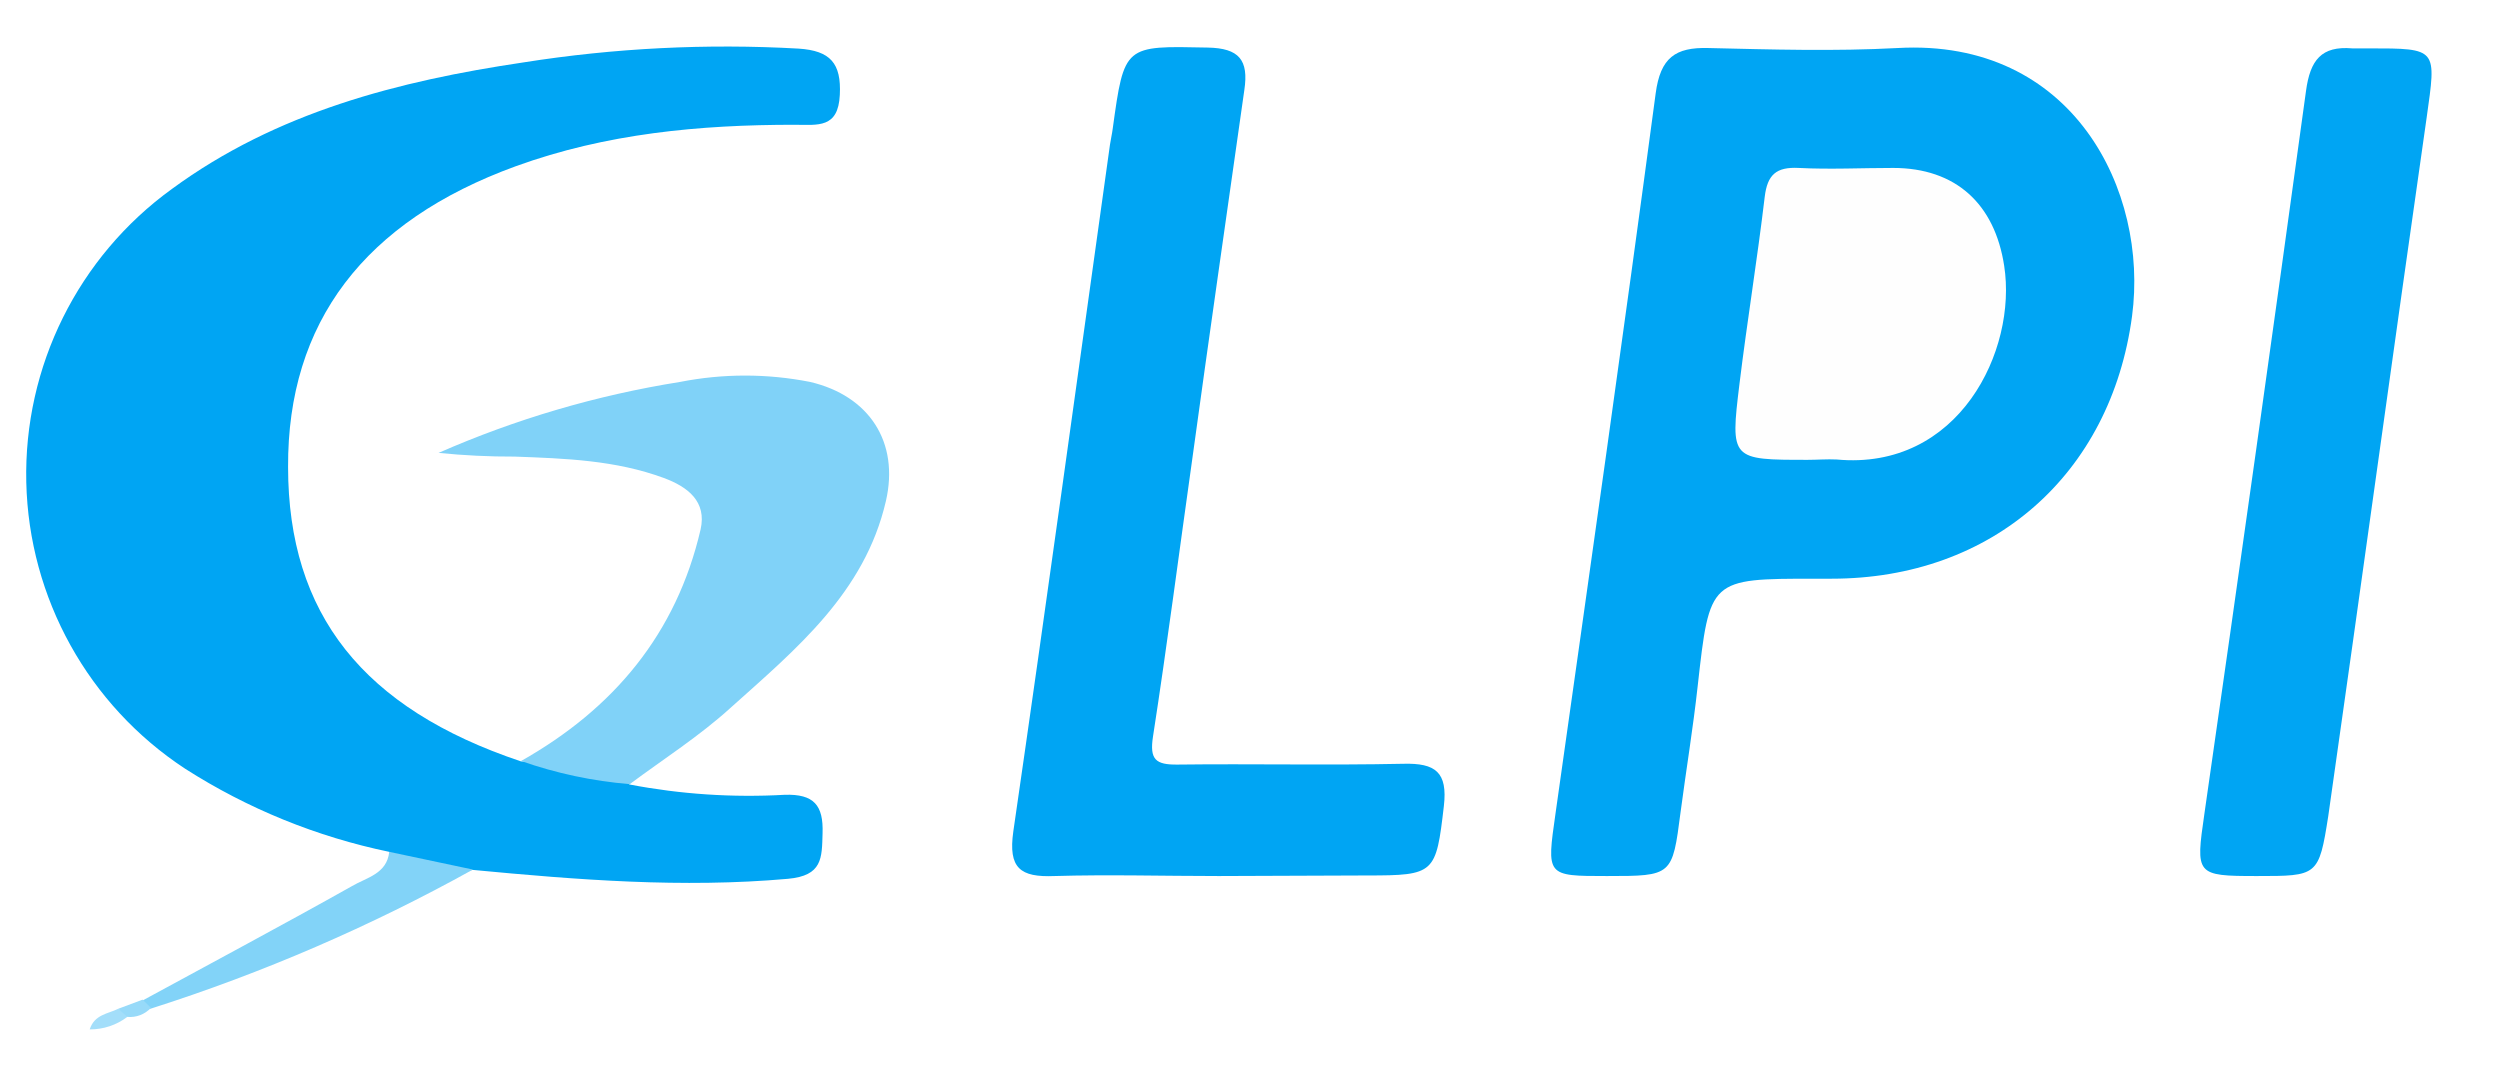
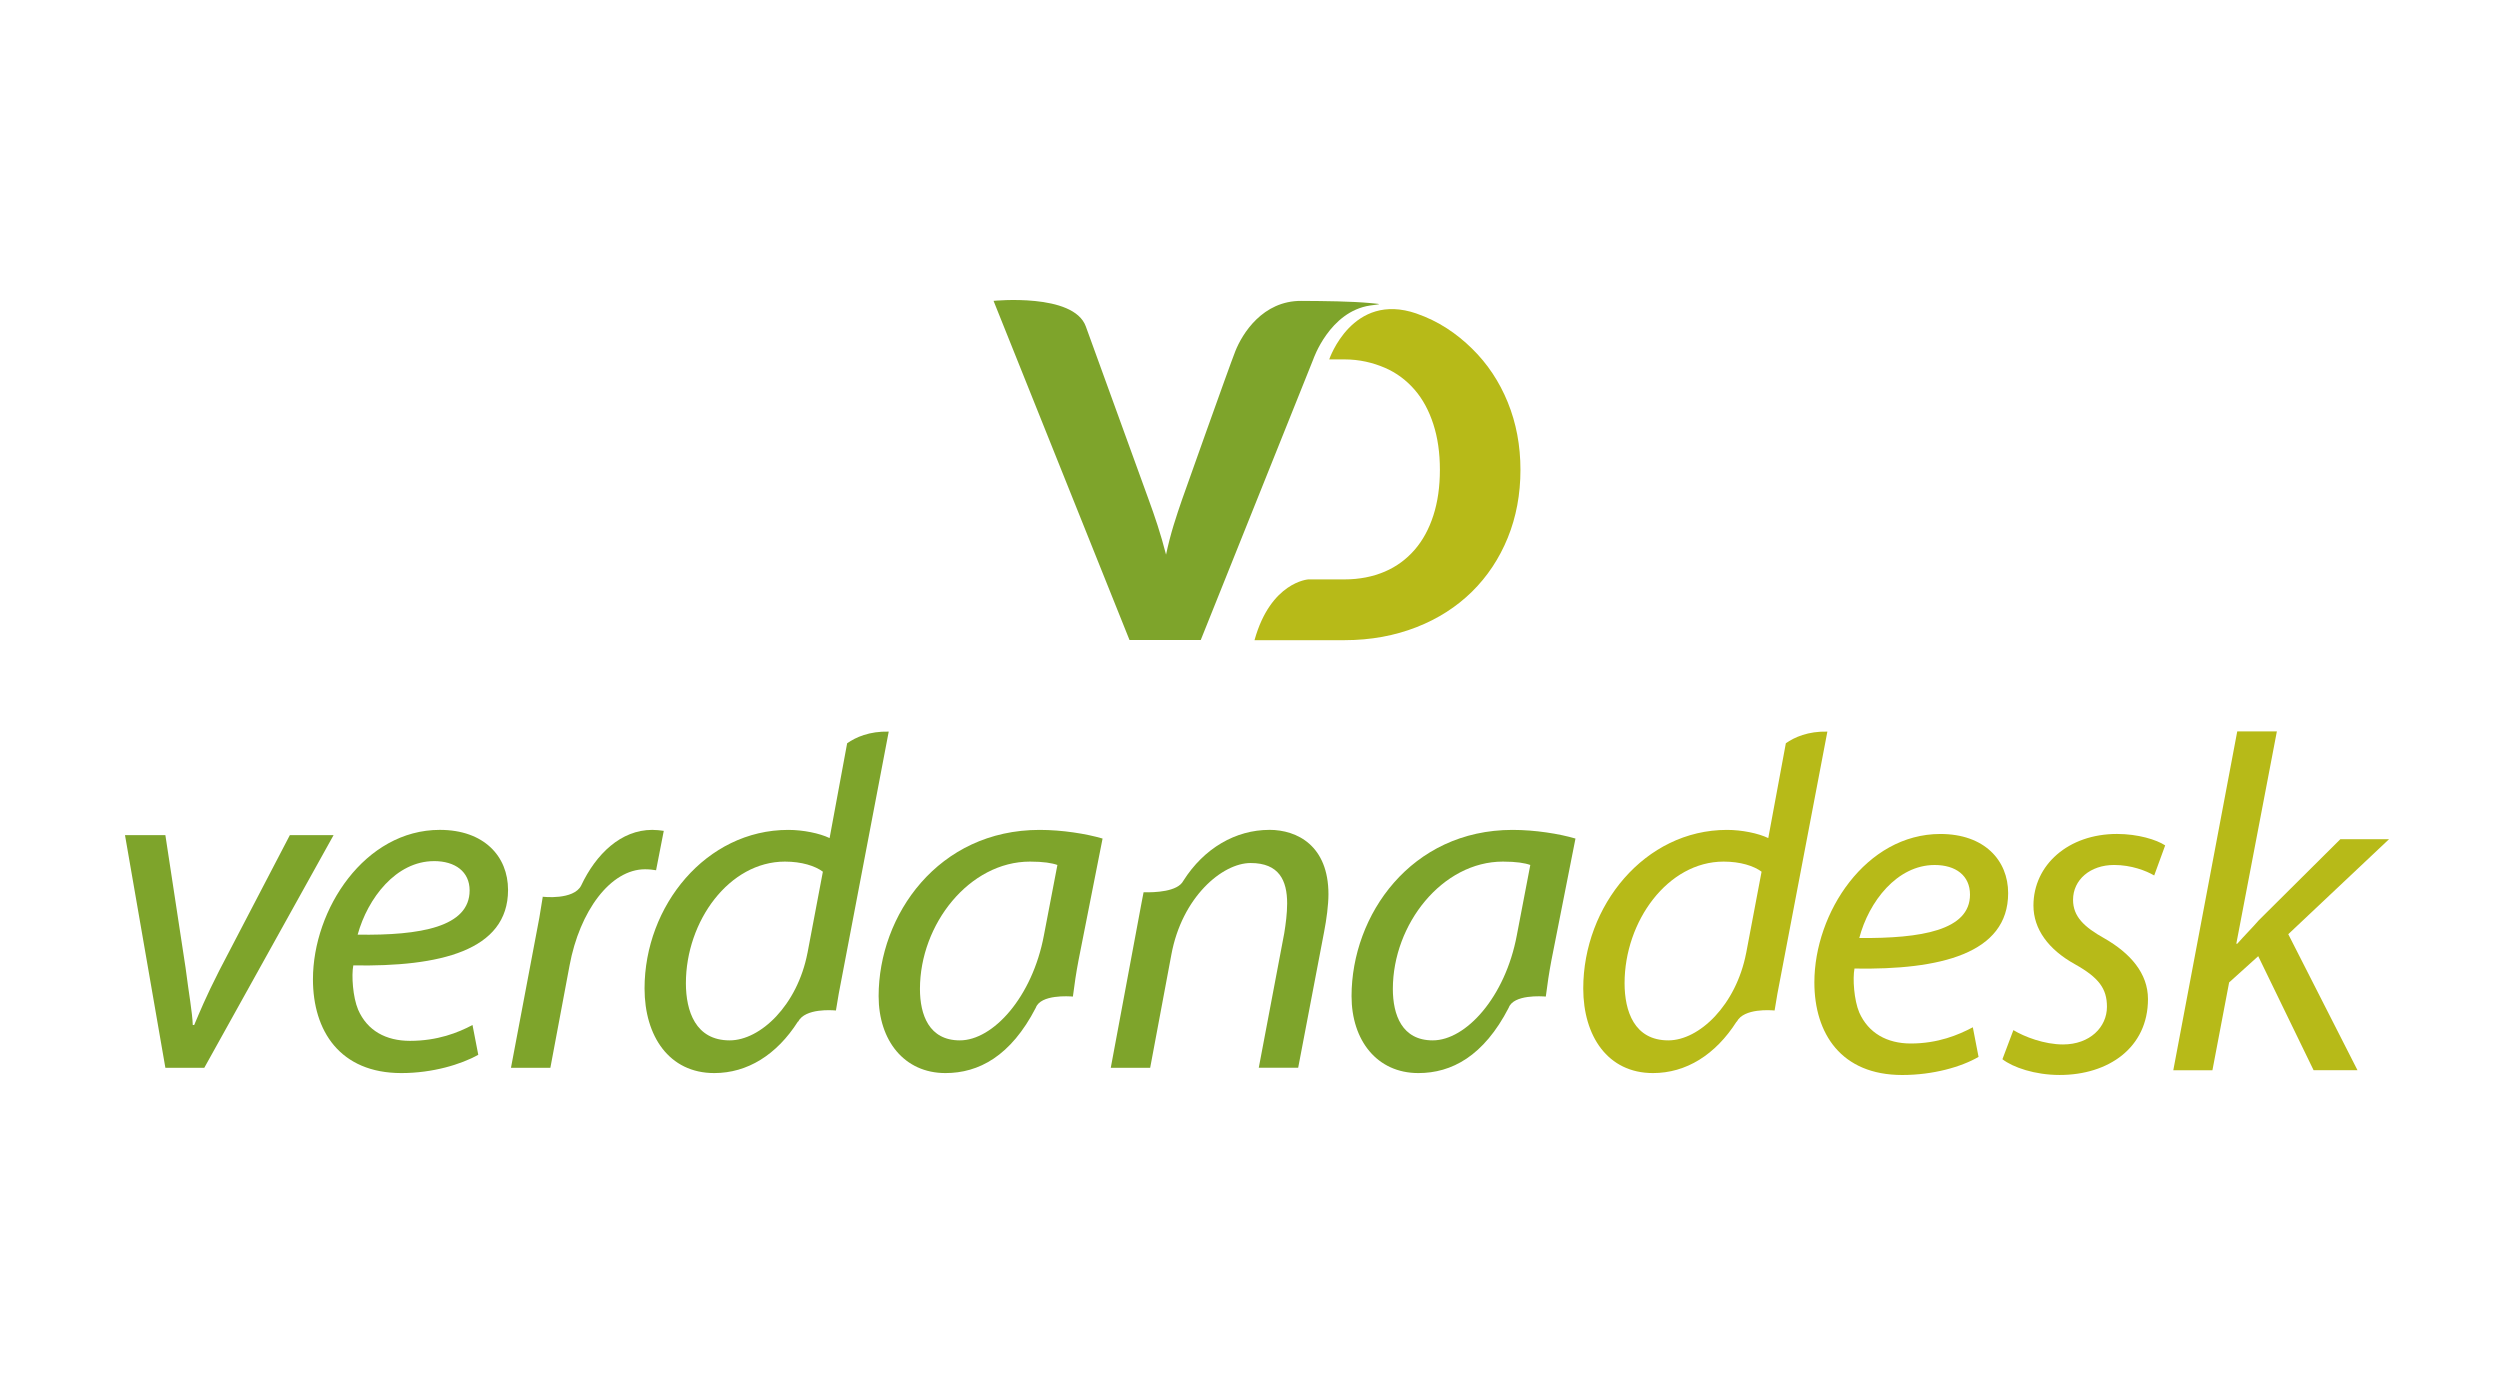
- <svg xmlns="http://www.w3.org/2000/svg" id="Calque_1" data-name="Calque 1" viewBox="0 0 216 92">
-   <defs>
-     <style>.cls-1{fill:#00a5f3;}.cls-2{fill:#80d2f8;}.cls-3{fill:#82d3f8;}.cls-4{fill:#a3defa;}.cls-5{fill:#97daf9;}.cls-6{fill:#fefefe;}</style>
-   </defs>
-   <path class="cls-1" d="M33.63,73.6A52.48,52.48,0,0,1,16,66.42a30.43,30.43,0,0,1-1.14-50.1C23.89,9.7,34.4,7,45.24,5.39A111.91,111.91,0,0,1,69,4.2c2.74.18,3.7,1.26,3.56,4-.14,2.9-1.88,2.59-3.91,2.58-8.2,0-16.28.75-24.08,3.58-13.09,4.76-19.74,13.5-19.68,26C24.9,53.05,31.37,61.21,45,65.78c3.21.25,6.58-.22,9.39,2a54.86,54.86,0,0,0,13.41.89c2.53-.08,3.35.91,3.27,3.32-.06,2.15,0,3.67-3,3.94-9.12.81-18.16.09-27.22-.77C38.24,75.64,35.72,75.63,33.63,73.6Z" />
-   <path class="cls-1" d="M138.84,75.69c-5.28,0-5.21,0-4.44-5.43,2.93-20.72,5.88-41.44,8.65-62.19.41-3.08,1.69-4,4.56-3.92,5.45.13,10.91.29,16.34,0,15.17-.86,21.7,12.36,20.26,23.16C182.38,41,172.12,50,158.25,50h-1.43c-9.13,0-9.1,0-10.14,9.28-.4,3.65-1,7.26-1.48,10.9C144.49,75.67,144.49,75.69,138.84,75.69Z" />
-   <path class="cls-1" d="M105.3,75.69c-4.74,0-9.47-.14-14.2,0-2.95.12-4-.67-3.55-3.85,2.87-19.76,5.58-39.55,8.35-59.33.07-.47.18-.93.24-1.4,1-7.24,1-7.15,8.2-7,2.72.05,3.56,1.07,3.17,3.67C106,18.45,104.46,29.1,103,39.75c-1.13,8-2.15,15.93-3.38,23.88-.31,2,.23,2.45,2.11,2.43,6.51-.08,13,.07,19.53-.07,2.76-.07,3.83.72,3.49,3.65-.68,5.84-.77,6-6.63,6Z" />
-   <path class="cls-1" d="M195,75.69c-5.31,0-5.3-.11-4.54-5.38q4.49-31.22,8.78-62.46c.36-2.65,1.32-3.9,4-3.67.47,0,.94,0,1.42,0,6,0,5.84,0,5,6-2.88,20.1-5.63,40.23-8.5,60.34C200.35,75.7,200.23,75.69,195,75.69Z" />
-   <path class="cls-2" d="M54.41,67.75a37.67,37.67,0,0,1-9.39-2c8-4.51,13.42-11,15.51-20,.55-2.42-1.11-3.69-3.17-4.45-4.16-1.54-8.53-1.69-12.89-1.85a63.55,63.55,0,0,1-6.58-.32A85.25,85.25,0,0,1,58.75,33,29,29,0,0,1,70,33c5.11,1.2,7.72,5.21,6.54,10.3-1.83,7.91-7.76,12.78-13.38,17.82C60.45,63.59,57.34,65.57,54.41,67.75Z" />
-   <path class="cls-3" d="M33.63,73.6l7.23,1.53a153.31,153.31,0,0,1-27.78,12c-.76.29-.87-.07-.72-.71,6-3.27,12.07-6.5,18.05-9.86C31.66,75.82,33.43,75.51,33.63,73.6Z" />
-   <path class="cls-4" d="M11,87.86a5.31,5.31,0,0,1-3.25,1.08c.42-1.3,1.58-1.34,2.46-1.78C10.53,87.38,11,87.42,11,87.86Z" />
-   <path class="cls-5" d="M11,87.86l-.79-.7,2.11-.79.72.71A2.47,2.47,0,0,1,11,87.86Z" />
-   <path class="cls-6" d="M156.2,39.73c-6.65,0-6.71,0-5.91-6.56.66-5.39,1.54-10.76,2.18-16.15.23-1.93,1-2.61,2.94-2.51,2.71.14,5.44,0,8.16,0,5.39,0,8.77,3.09,9.59,8.45,1.14,7.32-3.92,17.73-14.48,16.74C157.86,39.66,157,39.73,156.2,39.73Z" />
+ <svg xmlns="http://www.w3.org/2000/svg" width="100" height="55" viewBox="0 0 100 55" fill="none">
+   <path d="M6.615 33.407L7.423 38.713C7.557 39.77 7.692 40.482 7.711 41H7.768C7.98 40.5 8.23 39.885 8.768 38.828L11.594 33.406H13.343L8.172 42.711H6.615L5 33.406H6.615L6.615 33.407Z" fill="#7EA42B" />
+   <path d="M19.131 42.193C18.438 42.577 17.304 42.923 16.055 42.923C13.594 42.923 12.518 41.231 12.518 39.174C12.518 36.367 14.594 33.195 17.592 33.195C19.361 33.195 20.322 34.252 20.322 35.598C20.322 38.039 17.573 38.674 14.132 38.616C14.055 39.02 14.113 39.885 14.324 40.385C14.69 41.23 15.44 41.634 16.401 41.634C17.497 41.634 18.324 41.308 18.9 41L19.131 42.192L19.131 42.193ZM17.361 34.445C15.843 34.445 14.709 35.926 14.306 37.386C16.823 37.425 18.785 37.078 18.785 35.617C18.785 34.867 18.208 34.444 17.361 34.444V34.445Z" fill="#7EA42B" />
+   <path d="M26.09 33.195C24.841 33.195 23.841 34.157 23.245 35.425C22.942 36.012 21.717 35.871 21.717 35.871L21.713 35.856C21.669 36.139 21.623 36.426 21.573 36.713L20.439 42.711H22.015L22.783 38.616C23.187 36.444 24.418 34.771 25.802 34.771C25.974 34.771 26.128 34.791 26.243 34.81L26.551 33.234C26.417 33.214 26.243 33.195 26.09 33.195H26.09Z" fill="#7EA42B" />
+   <path d="M50.774 33.195C49.429 33.195 48.16 33.925 47.333 35.233C47.108 35.669 46.197 35.702 45.743 35.691C45.716 35.833 45.691 35.97 45.661 36.117L44.431 42.711H46.007L46.853 38.193C47.276 35.886 48.891 34.521 50.025 34.521C51.159 34.521 51.486 35.213 51.486 36.136C51.486 36.539 51.429 36.962 51.37 37.328L50.351 42.71H51.927L52.965 37.27C53.062 36.77 53.138 36.193 53.138 35.77C53.138 33.828 51.889 33.194 50.774 33.194L50.774 33.195Z" fill="#7EA42B" />
+   <path d="M42.916 39.863C42.975 39.386 43.048 38.894 43.142 38.406L44.103 33.542C43.45 33.35 42.489 33.196 41.585 33.196C37.529 33.196 35.145 36.599 35.145 39.847C35.145 41.616 36.165 42.923 37.818 42.923C39.144 42.923 40.432 42.25 41.432 40.309C41.627 39.771 42.761 39.85 42.917 39.863H42.916ZM38.393 41.615C37.163 41.615 36.798 40.596 36.798 39.558C36.798 36.963 38.778 34.464 41.2 34.464C41.738 34.464 42.084 34.522 42.296 34.599L41.758 37.405C41.296 39.885 39.72 41.615 38.393 41.615V41.615Z" fill="#7EA42B" />
+   <path d="M61.832 39.863C61.891 39.386 61.965 38.894 62.058 38.406L63.019 33.542C62.366 33.35 61.405 33.196 60.501 33.196C56.445 33.196 54.062 36.599 54.062 39.847C54.062 41.616 55.081 42.923 56.734 42.923C58.06 42.923 59.348 42.25 60.348 40.309C60.543 39.771 61.677 39.85 61.833 39.863H61.832ZM57.309 41.615C56.079 41.615 55.714 40.596 55.714 39.558C55.714 36.963 57.694 34.464 60.116 34.464C60.654 34.464 61 34.522 61.212 34.599L60.674 37.405C60.212 39.885 58.636 41.615 57.309 41.615V41.615Z" fill="#7EA42B" />
+   <path d="M33.886 29.73L33.184 33.523C32.779 33.33 32.126 33.196 31.53 33.196C28.243 33.196 25.782 36.233 25.782 39.539C25.782 41.443 26.763 42.923 28.57 42.923C29.896 42.923 31.069 42.193 31.915 40.866H31.925C32.21 40.319 33.299 40.407 33.437 40.42C33.473 40.195 33.51 39.97 33.549 39.751L35.549 29.264C34.778 29.246 34.234 29.487 33.887 29.73H33.886ZM32.299 38.117C31.895 40.212 30.415 41.615 29.185 41.615C27.82 41.615 27.436 40.443 27.436 39.328C27.436 36.848 29.166 34.464 31.396 34.464C32.068 34.464 32.607 34.637 32.915 34.868L32.3 38.117H32.299Z" fill="#7EA42B" />
+   <path d="M71.434 29.73L70.731 33.523C70.327 33.33 69.674 33.196 69.078 33.196C65.791 33.196 63.33 36.233 63.33 39.539C63.33 41.443 64.311 42.923 66.118 42.923C67.444 42.923 68.617 42.193 69.463 40.866H69.472C69.758 40.319 70.846 40.407 70.984 40.42C71.02 40.195 71.058 39.97 71.096 39.751L73.095 29.264C72.324 29.246 71.781 29.487 71.433 29.73H71.434ZM69.847 38.117C69.443 40.212 67.963 41.615 66.733 41.615C65.368 41.615 64.983 40.443 64.983 39.328C64.983 36.848 66.714 34.464 68.944 34.464C69.617 34.464 70.155 34.637 70.463 34.868L69.848 38.117H69.847Z" fill="#B7BA18" />
+   <path d="M79.143 42.275C78.455 42.675 77.329 43 76.088 43C73.644 43 72.575 41.339 72.575 39.296C72.575 36.509 74.637 33.359 77.615 33.359C79.371 33.359 80.326 34.409 80.326 35.726C80.326 38.151 77.597 38.8 74.179 38.742C74.103 39.143 74.16 40.002 74.37 40.499C74.733 41.32 75.477 41.74 76.432 41.74C77.52 41.74 78.341 41.396 78.913 41.091L79.142 42.275H79.143ZM77.387 34.6C75.878 34.6 74.752 36.07 74.371 37.521C76.852 37.54 78.8 37.215 78.8 35.784C78.8 35.02 78.227 34.6 77.387 34.6Z" fill="#B7BA18" />
+   <path d="M80.536 41.205C80.975 41.473 81.777 41.778 82.521 41.778C83.591 41.778 84.278 41.09 84.278 40.27C84.278 39.544 83.953 39.105 82.999 38.57C81.929 37.978 81.338 37.157 81.338 36.222C81.338 34.599 82.731 33.358 84.679 33.358C85.519 33.358 86.263 33.588 86.607 33.816L86.168 35.019C85.843 34.828 85.251 34.599 84.564 34.599C83.609 34.599 82.922 35.191 82.922 35.992C82.922 36.66 83.361 37.08 84.182 37.538C85.213 38.13 85.919 38.932 85.919 39.963C85.919 41.91 84.335 42.999 82.387 42.999C81.395 42.999 80.516 42.694 80.097 42.369L80.536 41.204V41.205Z" fill="#B7BA18" />
+   <path d="M86.932 42.809L89.49 29.255H91.075L89.452 37.75H89.49C89.776 37.425 90.12 37.082 90.348 36.815L93.613 33.569H95.56L91.531 37.368L94.3 42.809H92.544L90.329 38.247L89.165 39.297L88.497 42.81H86.932V42.809Z" fill="#B7BA18" />
+   <path d="M54.841 12.125C54.02 12.049 53.006 12.042 52.054 12.036C50.506 12.024 49.688 13.353 49.413 14.048C49.139 14.744 47.284 19.978 47.284 19.978C47.173 20.295 47.059 20.639 46.944 21.011C46.83 21.384 46.729 21.775 46.642 22.185C46.536 21.775 46.423 21.384 46.302 21.011C46.181 20.639 46.061 20.295 45.944 19.978C45.944 19.978 43.917 14.402 43.432 13.056C42.945 11.711 39.742 12.034 39.742 12.034L45.18 25.6H48.03L52.532 14.369C52.532 14.369 53.183 12.46 54.807 12.22C55.182 12.165 55.355 12.172 54.841 12.125Z" fill="#7EA42B" />
+   <path d="M56.66 12.542C57.54 12.845 58.267 13.341 58.881 13.944C59.495 14.545 59.972 15.261 60.31 16.09C60.648 16.919 60.818 17.821 60.818 18.796C60.818 19.77 60.648 20.683 60.31 21.512C59.972 22.34 59.495 23.061 58.881 23.666C58.267 24.27 57.526 24.749 56.66 25.087C55.794 25.426 54.834 25.607 53.779 25.607H50.18C50.829 23.273 52.332 23.176 52.332 23.176H53.779C54.381 23.176 54.917 23.067 55.389 22.866C55.861 22.664 56.259 22.368 56.586 21.992C56.912 21.616 57.161 21.158 57.335 20.618C57.509 20.078 57.596 19.467 57.596 18.791C57.596 18.114 57.509 17.511 57.335 16.971C57.161 16.431 56.912 15.966 56.586 15.59C56.259 15.214 55.861 14.91 55.389 14.709C54.917 14.507 54.38 14.376 53.779 14.376H53.169C53.169 14.376 54.088 11.655 56.66 12.541V12.542Z" fill="#B7BA18" />
</svg>
